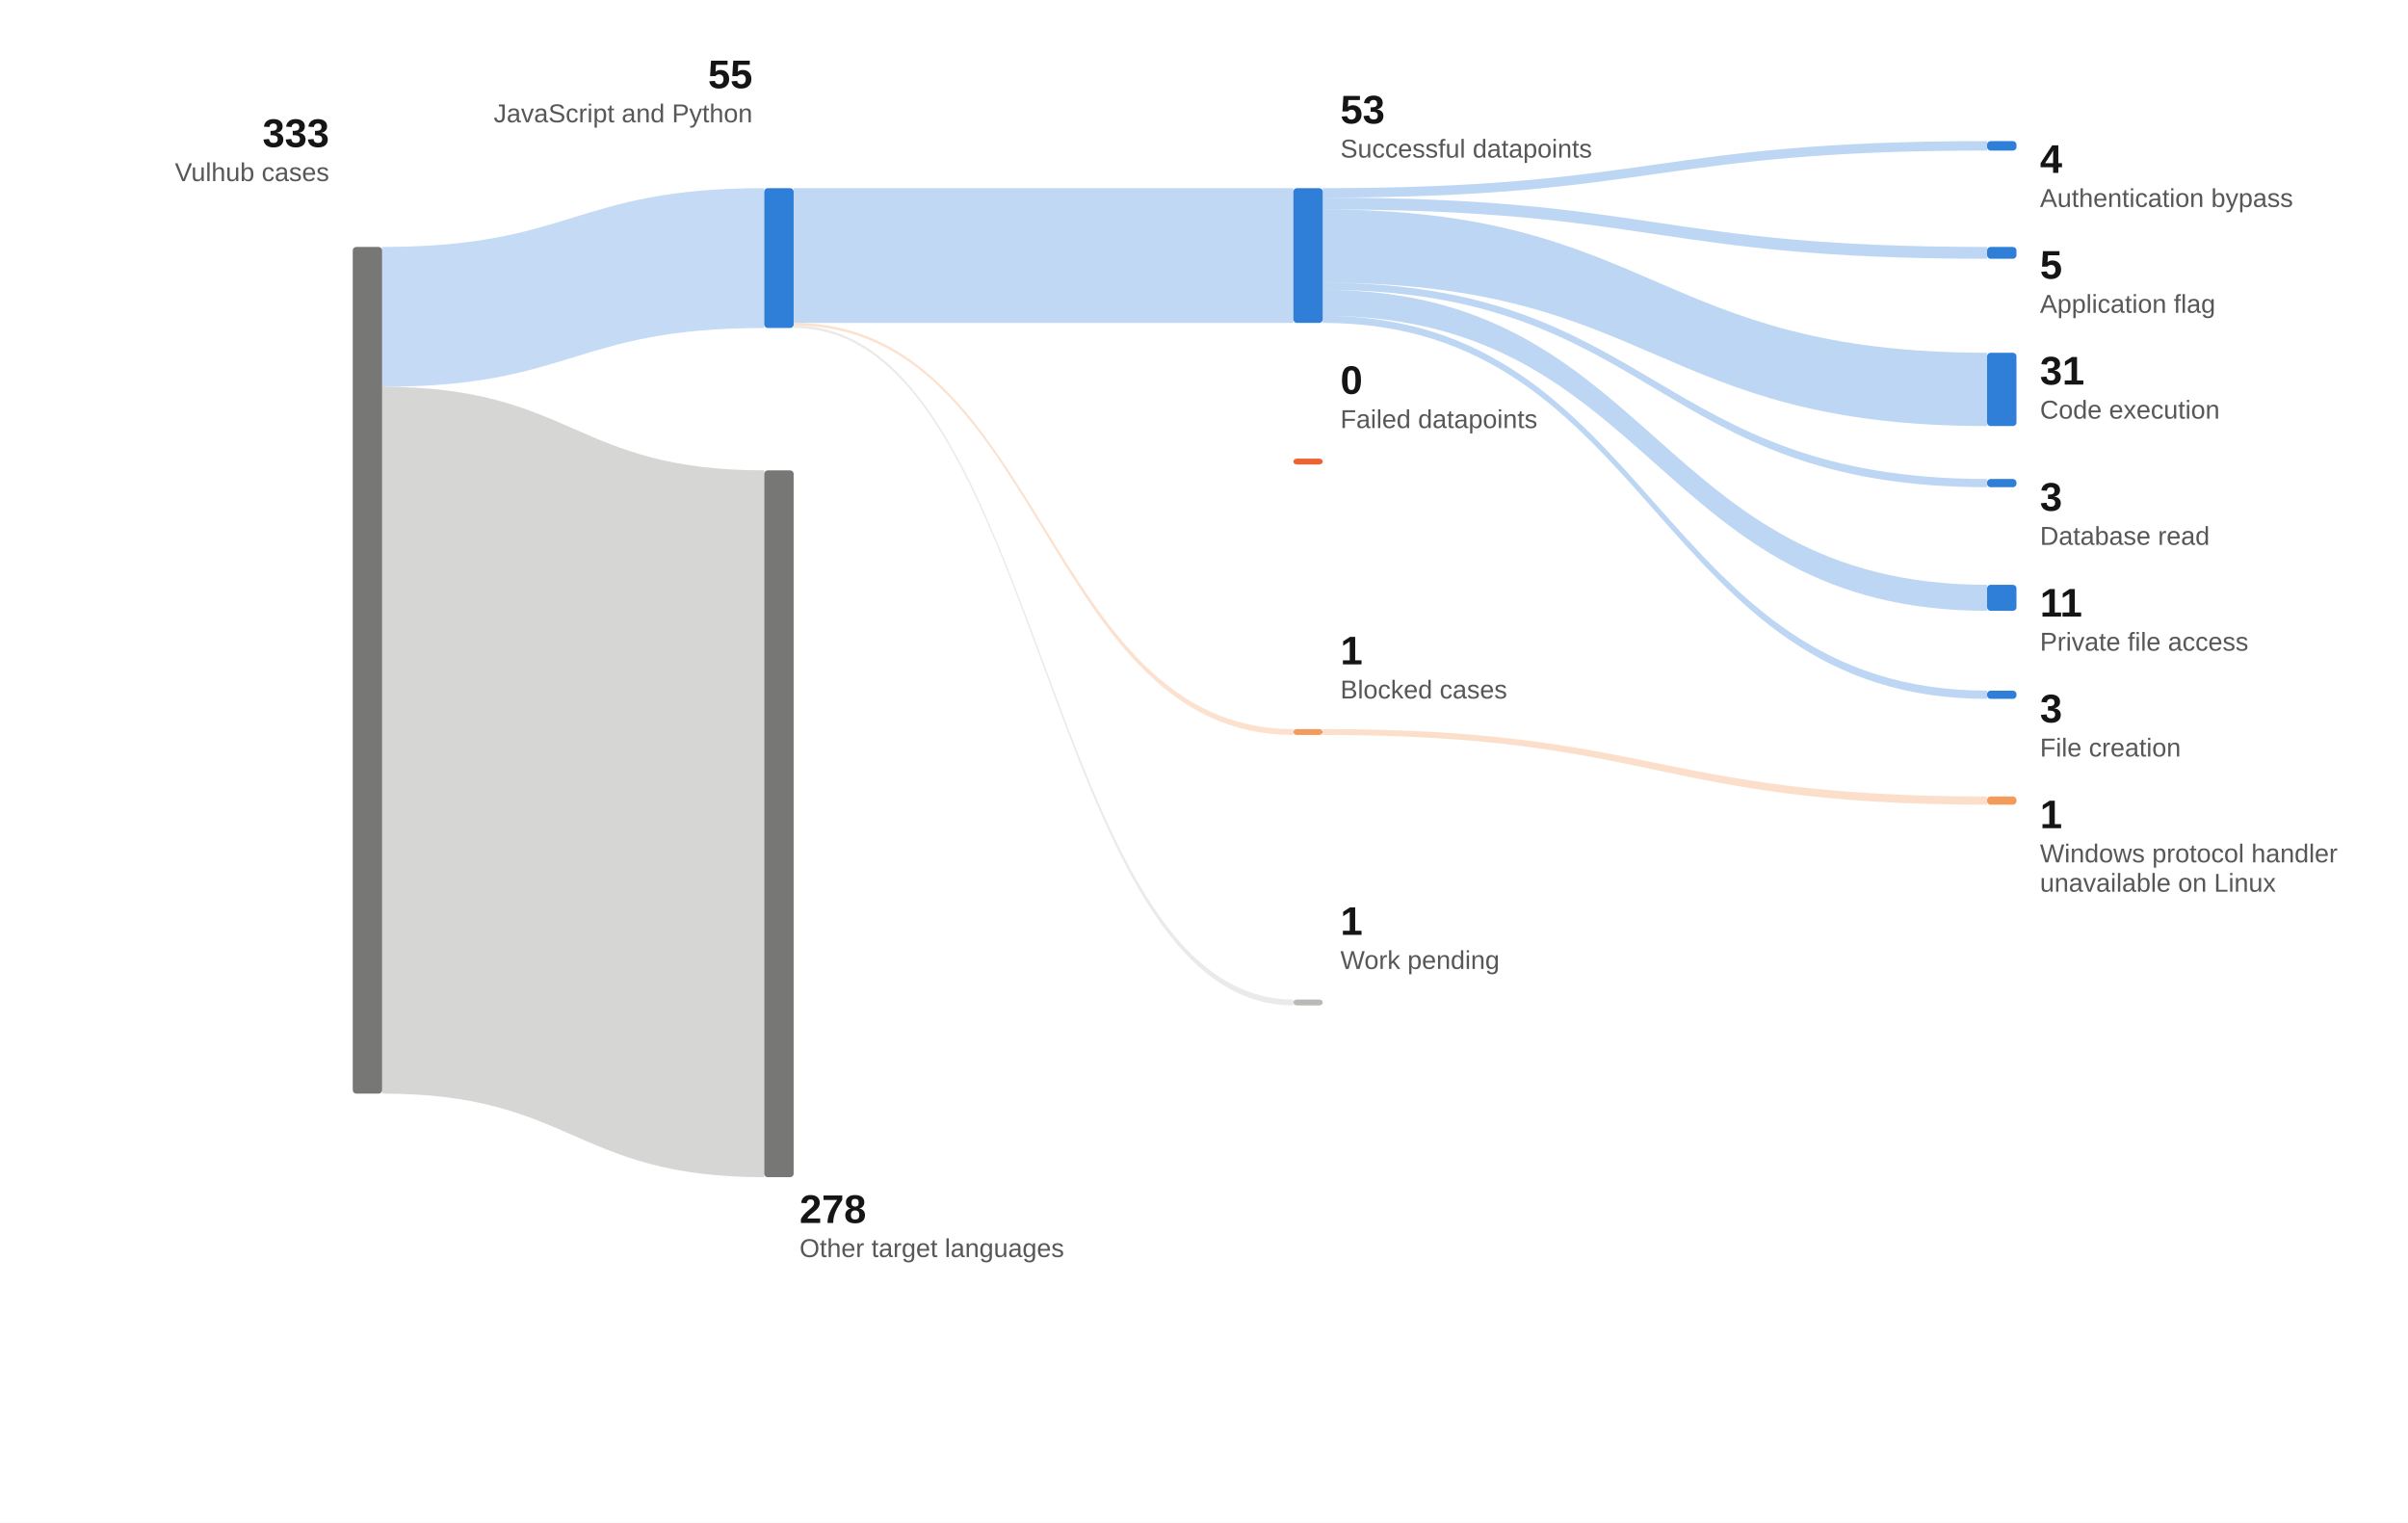
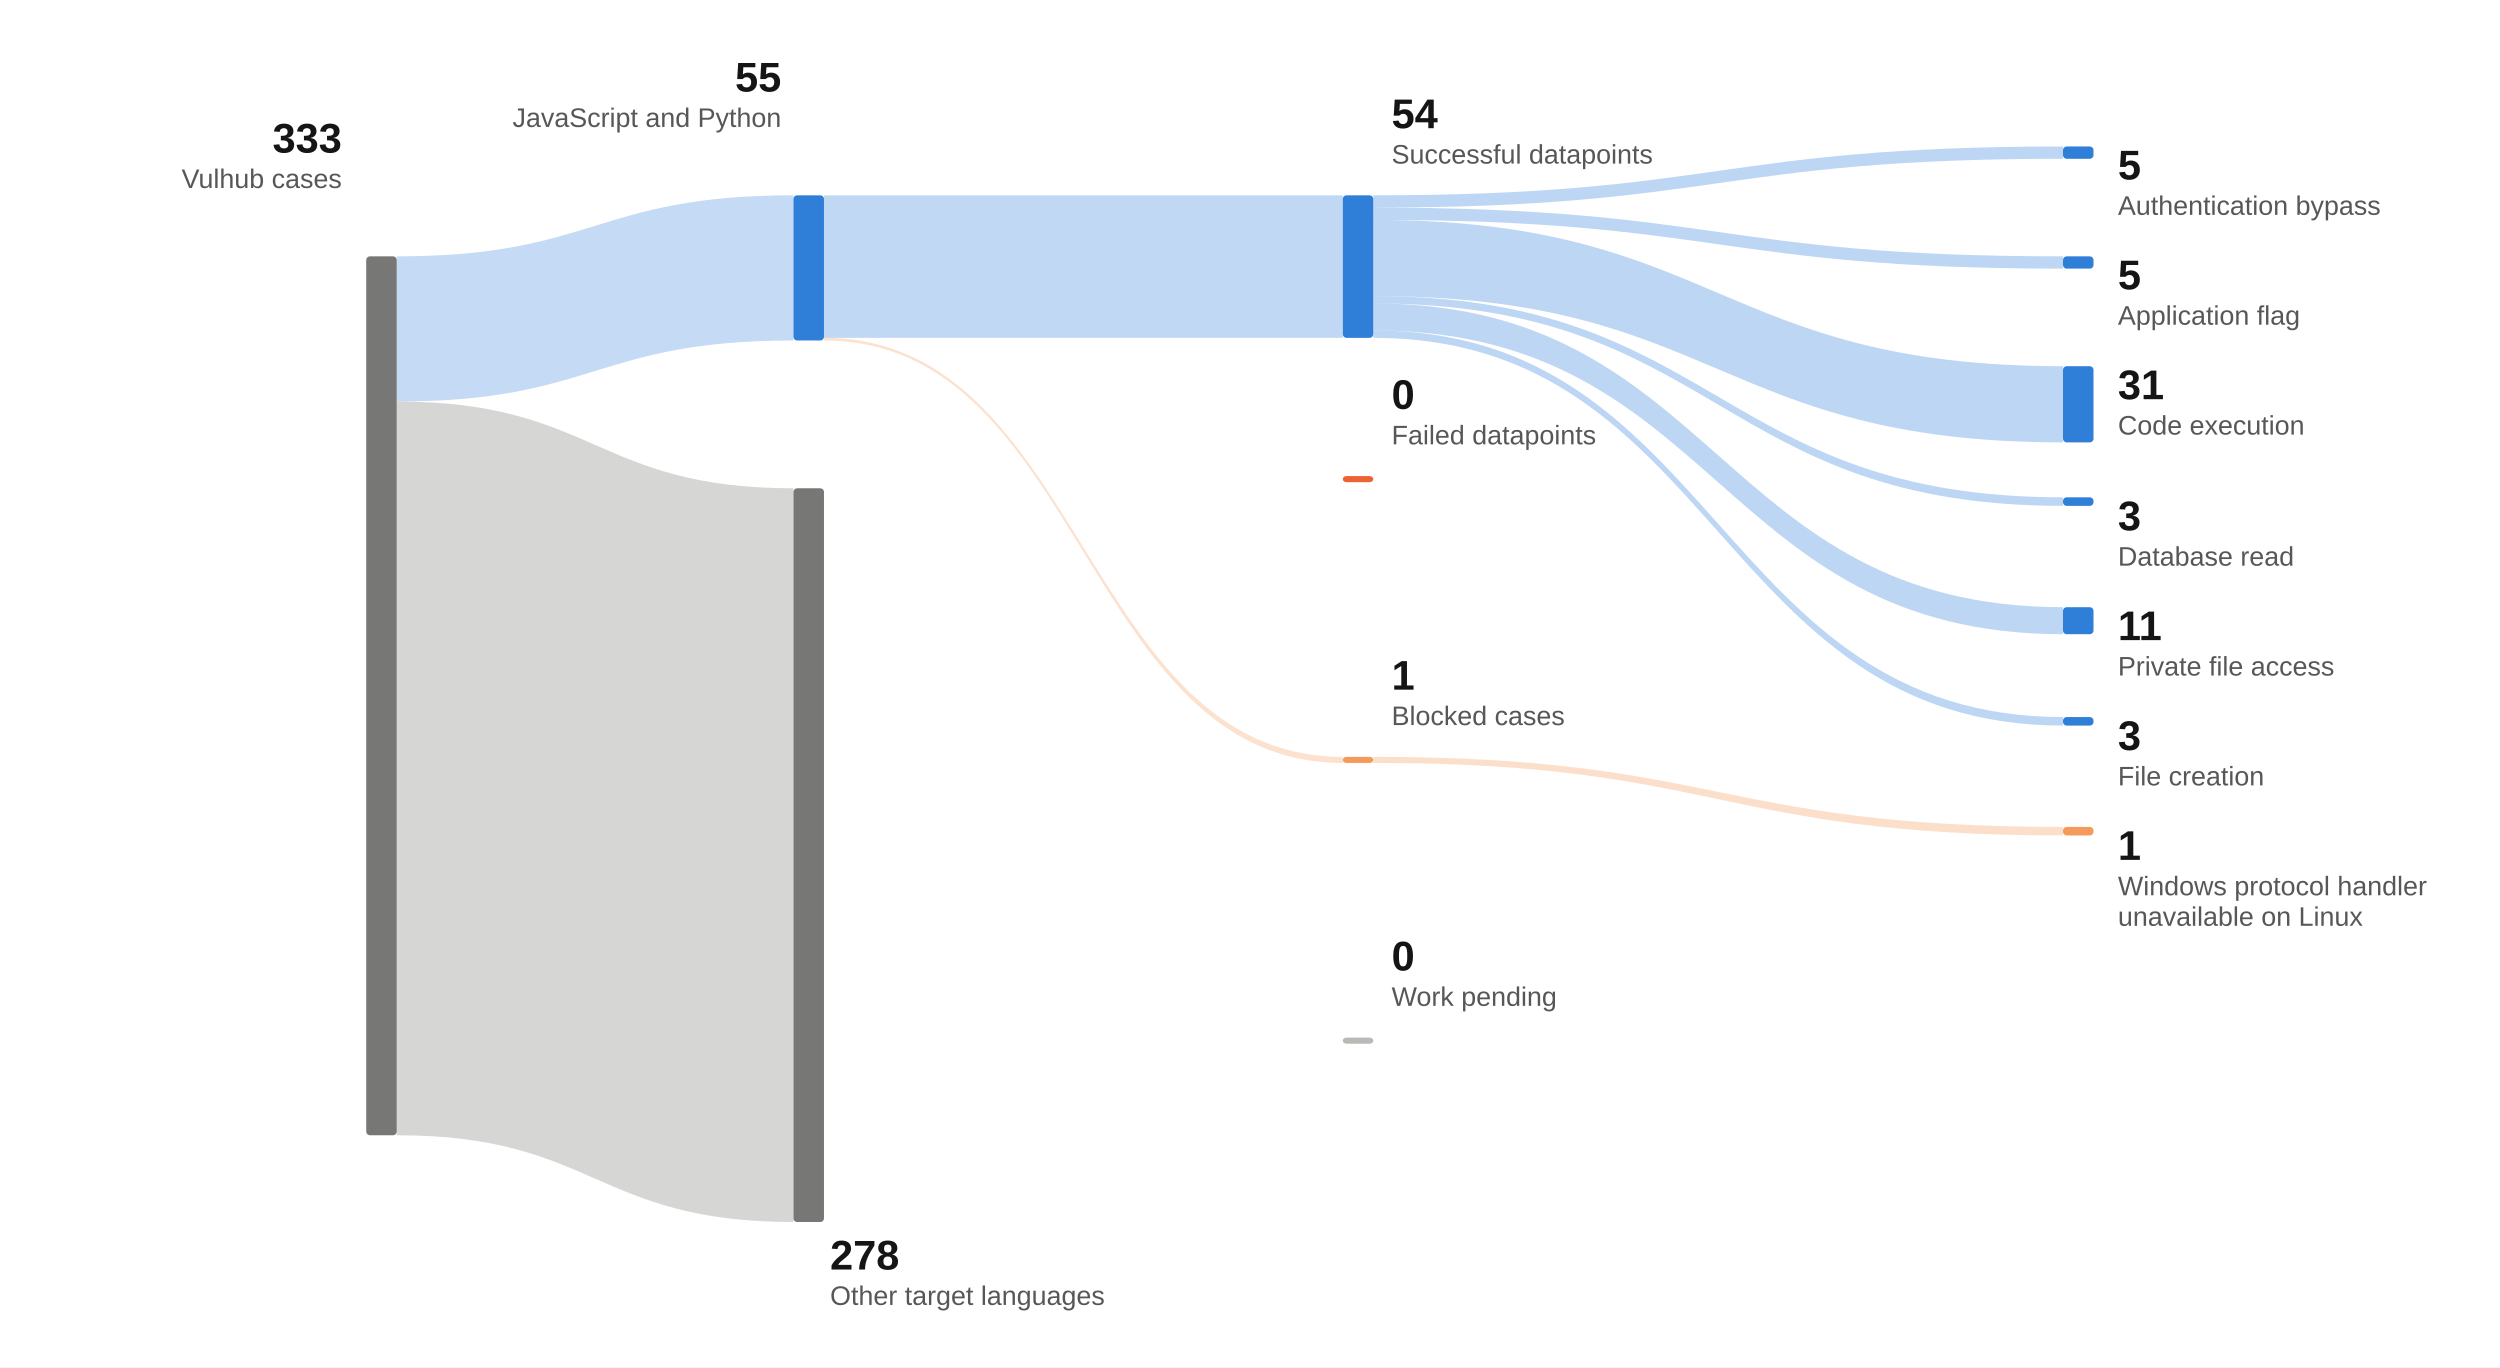
- <svg xmlns="http://www.w3.org/2000/svg" width="2048" height="1295" viewBox="0 0 2048 1295">
+ <svg xmlns="http://www.w3.org/2000/svg" width="2048" height="1120" viewBox="0 0 2048 1120">
  <style>.count{font:700 34px Arial,sans-serif;fill:#151515}.detail{font:22px Arial,sans-serif;fill:#575757}</style>
  <rect width="100%" height="100%" fill="#fff" />
  <path d="M325 210 C487.5 210 487.5 160 650 160 L650 278.919 C487.5 278.919 487.5 328.919 325 328.919 Z" fill="#3079d7" fill-opacity="0.28" />
  <path d="M325 328.919 C487.5 328.919 487.5 400 650 400 L650 1001.081 C487.5 1001.081 487.5 930.0 325 930.0 Z" fill="#aaa9a6" fill-opacity="0.48" />
-   <path d="M675 160.0 C887.5 160.0 887.5 160 1100 160 L1100 274.595 C887.5 274.595 887.5 274.595 675 274.595 Z" fill="#2f7ed8" fill-opacity="0.3" />
-   <path d="M675 274.595 C887.5 274.595 887.5 620 1100 620 L1100 625 C887.5 625 887.5 276.757 675 276.757 Z" fill="#f49a5b" fill-opacity="0.3" />
-   <path d="M675 276.757 C887.5 276.757 887.5 850 1100 850 L1100 855 C887.5 855 887.5 278.919 675 278.919 Z" fill="#b9b9b5" fill-opacity="0.3" />
-   <path d="M1125 160.0 C1407.5 160.0 1407.5 120 1690 120 L1690 128.042 C1407.5 128.042 1407.5 168.042 1125 168.042 Z" fill="#2f7ed8" fill-opacity="0.32" />
-   <rect x="1690" y="120" width="25" height="8.042" rx="3" fill="#2f7ed8" />
-   <text x="1735" y="147" text-anchor="start" class="count">4</text>
+   <path d="M675 160.0 C887.5 160.0 887.5 160 1100 160 L1100 276.757 C887.5 276.757 887.5 276.757 675 276.757 Z" fill="#2f7ed8" fill-opacity="0.3" />
+   <path d="M675 276.757 C887.5 276.757 887.5 620 1100 620 L1100 625 C887.5 625 887.5 278.919 675 278.919 Z" fill="#f49a5b" fill-opacity="0.3" />
+   <path d="M1125 160.0 C1407.5 160.0 1407.5 120 1690 120 L1690 130.065 C1407.5 130.065 1407.5 170.065 1125 170.065 Z" fill="#2f7ed8" fill-opacity="0.32" />
+   <rect x="1690" y="120" width="25" height="10.065" rx="3" fill="#2f7ed8" />
+   <text x="1735" y="147" text-anchor="start" class="count">5</text>
  <text x="1735" y="176" text-anchor="start" class="detail">Authentication bypass</text>
-   <path d="M1125 168.042 C1407.5 168.042 1407.5 210 1690 210 L1690 220.052 C1407.5 220.052 1407.5 178.094 1125 178.094 Z" fill="#2f7ed8" fill-opacity="0.32" />
-   <rect x="1690" y="210" width="25" height="10.052" rx="3" fill="#2f7ed8" />
+   <path d="M1125 170.065 C1407.5 170.065 1407.5 210 1690 210 L1690 220.065 C1407.5 220.065 1407.5 180.13 1125 180.13 Z" fill="#2f7ed8" fill-opacity="0.32" />
+   <rect x="1690" y="210" width="25" height="10.065" rx="3" fill="#2f7ed8" />
  <text x="1735" y="237" text-anchor="start" class="count">5</text>
  <text x="1735" y="266" text-anchor="start" class="detail">Application flag</text>
-   <path d="M1125 178.094 C1407.5 178.094 1407.5 300 1690 300 L1690 362.323 C1407.5 362.323 1407.5 240.417 1125 240.417 Z" fill="#2f7ed8" fill-opacity="0.32" />
-   <rect x="1690" y="300" width="25" height="62.323" rx="3" fill="#2f7ed8" />
+   <path d="M1125 180.13 C1407.5 180.13 1407.5 300 1690 300 L1690 362.404 C1407.5 362.404 1407.5 242.535 1125 242.535 Z" fill="#2f7ed8" fill-opacity="0.32" />
+   <rect x="1690" y="300" width="25" height="62.404" rx="3" fill="#2f7ed8" />
  <text x="1735" y="327" text-anchor="start" class="count">31</text>
  <text x="1735" y="356" text-anchor="start" class="detail">Code execution</text>
-   <path d="M1125 240.417 C1407.5 240.417 1407.5 407.323 1690 407.323 L1690 414.323 C1407.5 414.323 1407.5 246.449 1125 246.449 Z" fill="#2f7ed8" fill-opacity="0.32" />
-   <rect x="1690" y="407.323" width="25" height="7" rx="3" fill="#2f7ed8" />
-   <text x="1735" y="434.323" text-anchor="start" class="count">3</text>
-   <text x="1735" y="463.323" text-anchor="start" class="detail">Database read</text>
-   <path d="M1125 246.449 C1407.5 246.449 1407.5 497.323 1690 497.323 L1690 519.438 C1407.5 519.438 1407.5 268.563 1125 268.563 Z" fill="#2f7ed8" fill-opacity="0.32" />
-   <rect x="1690" y="497.323" width="25" height="22.115" rx="3" fill="#2f7ed8" />
-   <text x="1735" y="524.323" text-anchor="start" class="count">11</text>
-   <text x="1735" y="553.323" text-anchor="start" class="detail">Private file access</text>
-   <path d="M1125 268.563 C1407.5 268.563 1407.5 587.323 1690 587.323 L1690 594.323 C1407.5 594.323 1407.5 274.595 1125 274.595 Z" fill="#2f7ed8" fill-opacity="0.32" />
-   <rect x="1690" y="587.323" width="25" height="7" rx="3" fill="#2f7ed8" />
-   <text x="1735" y="614.323" text-anchor="start" class="count">3</text>
-   <text x="1735" y="643.323" text-anchor="start" class="detail">File creation</text>
-   <path d="M1125 620.0 C1407.5 620.0 1407.5 677.323 1690 677.323 L1690 684.323 C1407.5 684.323 1407.5 625.0 1125 625.0 Z" fill="#f49a5b" fill-opacity="0.32" />
-   <rect x="1690" y="677.323" width="25" height="7" rx="3" fill="#f49a5b" />
-   <text x="1735" y="704.323" text-anchor="start" class="count">1</text>
-   <text x="1735" y="733.323" text-anchor="start" class="detail">Windows protocol handler</text>
-   <text x="1735" y="758.323" text-anchor="start" class="detail">unavailable on Linux</text>
+   <path d="M1125 242.535 C1407.5 242.535 1407.5 407.404 1690 407.404 L1690 414.404 C1407.5 414.404 1407.5 248.574 1125 248.574 Z" fill="#2f7ed8" fill-opacity="0.32" />
+   <rect x="1690" y="407.404" width="25" height="7" rx="3" fill="#2f7ed8" />
+   <text x="1735" y="434.404" text-anchor="start" class="count">3</text>
+   <text x="1735" y="463.404" text-anchor="start" class="detail">Database read</text>
+   <path d="M1125 248.574 C1407.5 248.574 1407.5 497.404 1690 497.404 L1690 519.548 C1407.5 519.548 1407.5 270.718 1125 270.718 Z" fill="#2f7ed8" fill-opacity="0.32" />
+   <rect x="1690" y="497.404" width="25" height="22.144" rx="3" fill="#2f7ed8" />
+   <text x="1735" y="524.404" text-anchor="start" class="count">11</text>
+   <text x="1735" y="553.404" text-anchor="start" class="detail">Private file access</text>
+   <path d="M1125 270.718 C1407.5 270.718 1407.5 587.404 1690 587.404 L1690 594.404 C1407.5 594.404 1407.5 276.757 1125 276.757 Z" fill="#2f7ed8" fill-opacity="0.32" />
+   <rect x="1690" y="587.404" width="25" height="7" rx="3" fill="#2f7ed8" />
+   <text x="1735" y="614.404" text-anchor="start" class="count">3</text>
+   <text x="1735" y="643.404" text-anchor="start" class="detail">File creation</text>
+   <path d="M1125 620.0 C1407.5 620.0 1407.5 677.404 1690 677.404 L1690 684.404 C1407.5 684.404 1407.5 625.0 1125 625.0 Z" fill="#f49a5b" fill-opacity="0.32" />
+   <rect x="1690" y="677.404" width="25" height="7" rx="3" fill="#f49a5b" />
+   <text x="1735" y="704.404" text-anchor="start" class="count">1</text>
+   <text x="1735" y="733.404" text-anchor="start" class="detail">Windows protocol handler</text>
+   <text x="1735" y="758.404" text-anchor="start" class="detail">unavailable on Linux</text>
  <rect x="300" y="210" width="25" height="720" rx="3" fill="#777775" />
  <rect x="650" y="160" width="25" height="118.919" rx="3" fill="#2f7ed8" />
  <rect x="650" y="400" width="25" height="601.081" rx="3" fill="#777775" />
  <text x="280" y="125" text-anchor="end" class="count">333</text>
  <text x="280" y="154" text-anchor="end" class="detail">Vulhub cases</text>
  <text x="640" y="75" text-anchor="end" class="count">55</text>
  <text x="640" y="104" text-anchor="end" class="detail">JavaScript and Python</text>
  <text x="680" y="1040" text-anchor="start" class="count">278</text>
  <text x="680" y="1069" text-anchor="start" class="detail">Other target languages</text>
-   <rect x="1100" y="160" width="25" height="114.595" rx="3" fill="#2f7ed8" />
-   <text x="1140" y="105" text-anchor="start" class="count">53</text>
+   <rect x="1100" y="160" width="25" height="116.757" rx="3" fill="#2f7ed8" />
+   <text x="1140" y="105" text-anchor="start" class="count">54</text>
  <text x="1140" y="134" text-anchor="start" class="detail">Successful datapoints</text>
  <rect x="1100" y="390" width="25" height="5" rx="3" fill="#ed6434" />
  <text x="1140" y="335" text-anchor="start" class="count">0</text>
  <text x="1140" y="364" text-anchor="start" class="detail">Failed datapoints</text>
  <rect x="1100" y="620" width="25" height="5" rx="3" fill="#f49a5b" />
  <text x="1140" y="565" text-anchor="start" class="count">1</text>
  <text x="1140" y="594" text-anchor="start" class="detail">Blocked cases</text>
  <rect x="1100" y="850" width="25" height="5" rx="3" fill="#b9b9b5" />
-   <text x="1140" y="795" text-anchor="start" class="count">1</text>
+   <text x="1140" y="795" text-anchor="start" class="count">0</text>
  <text x="1140" y="824" text-anchor="start" class="detail">Work pending</text>
</svg>
